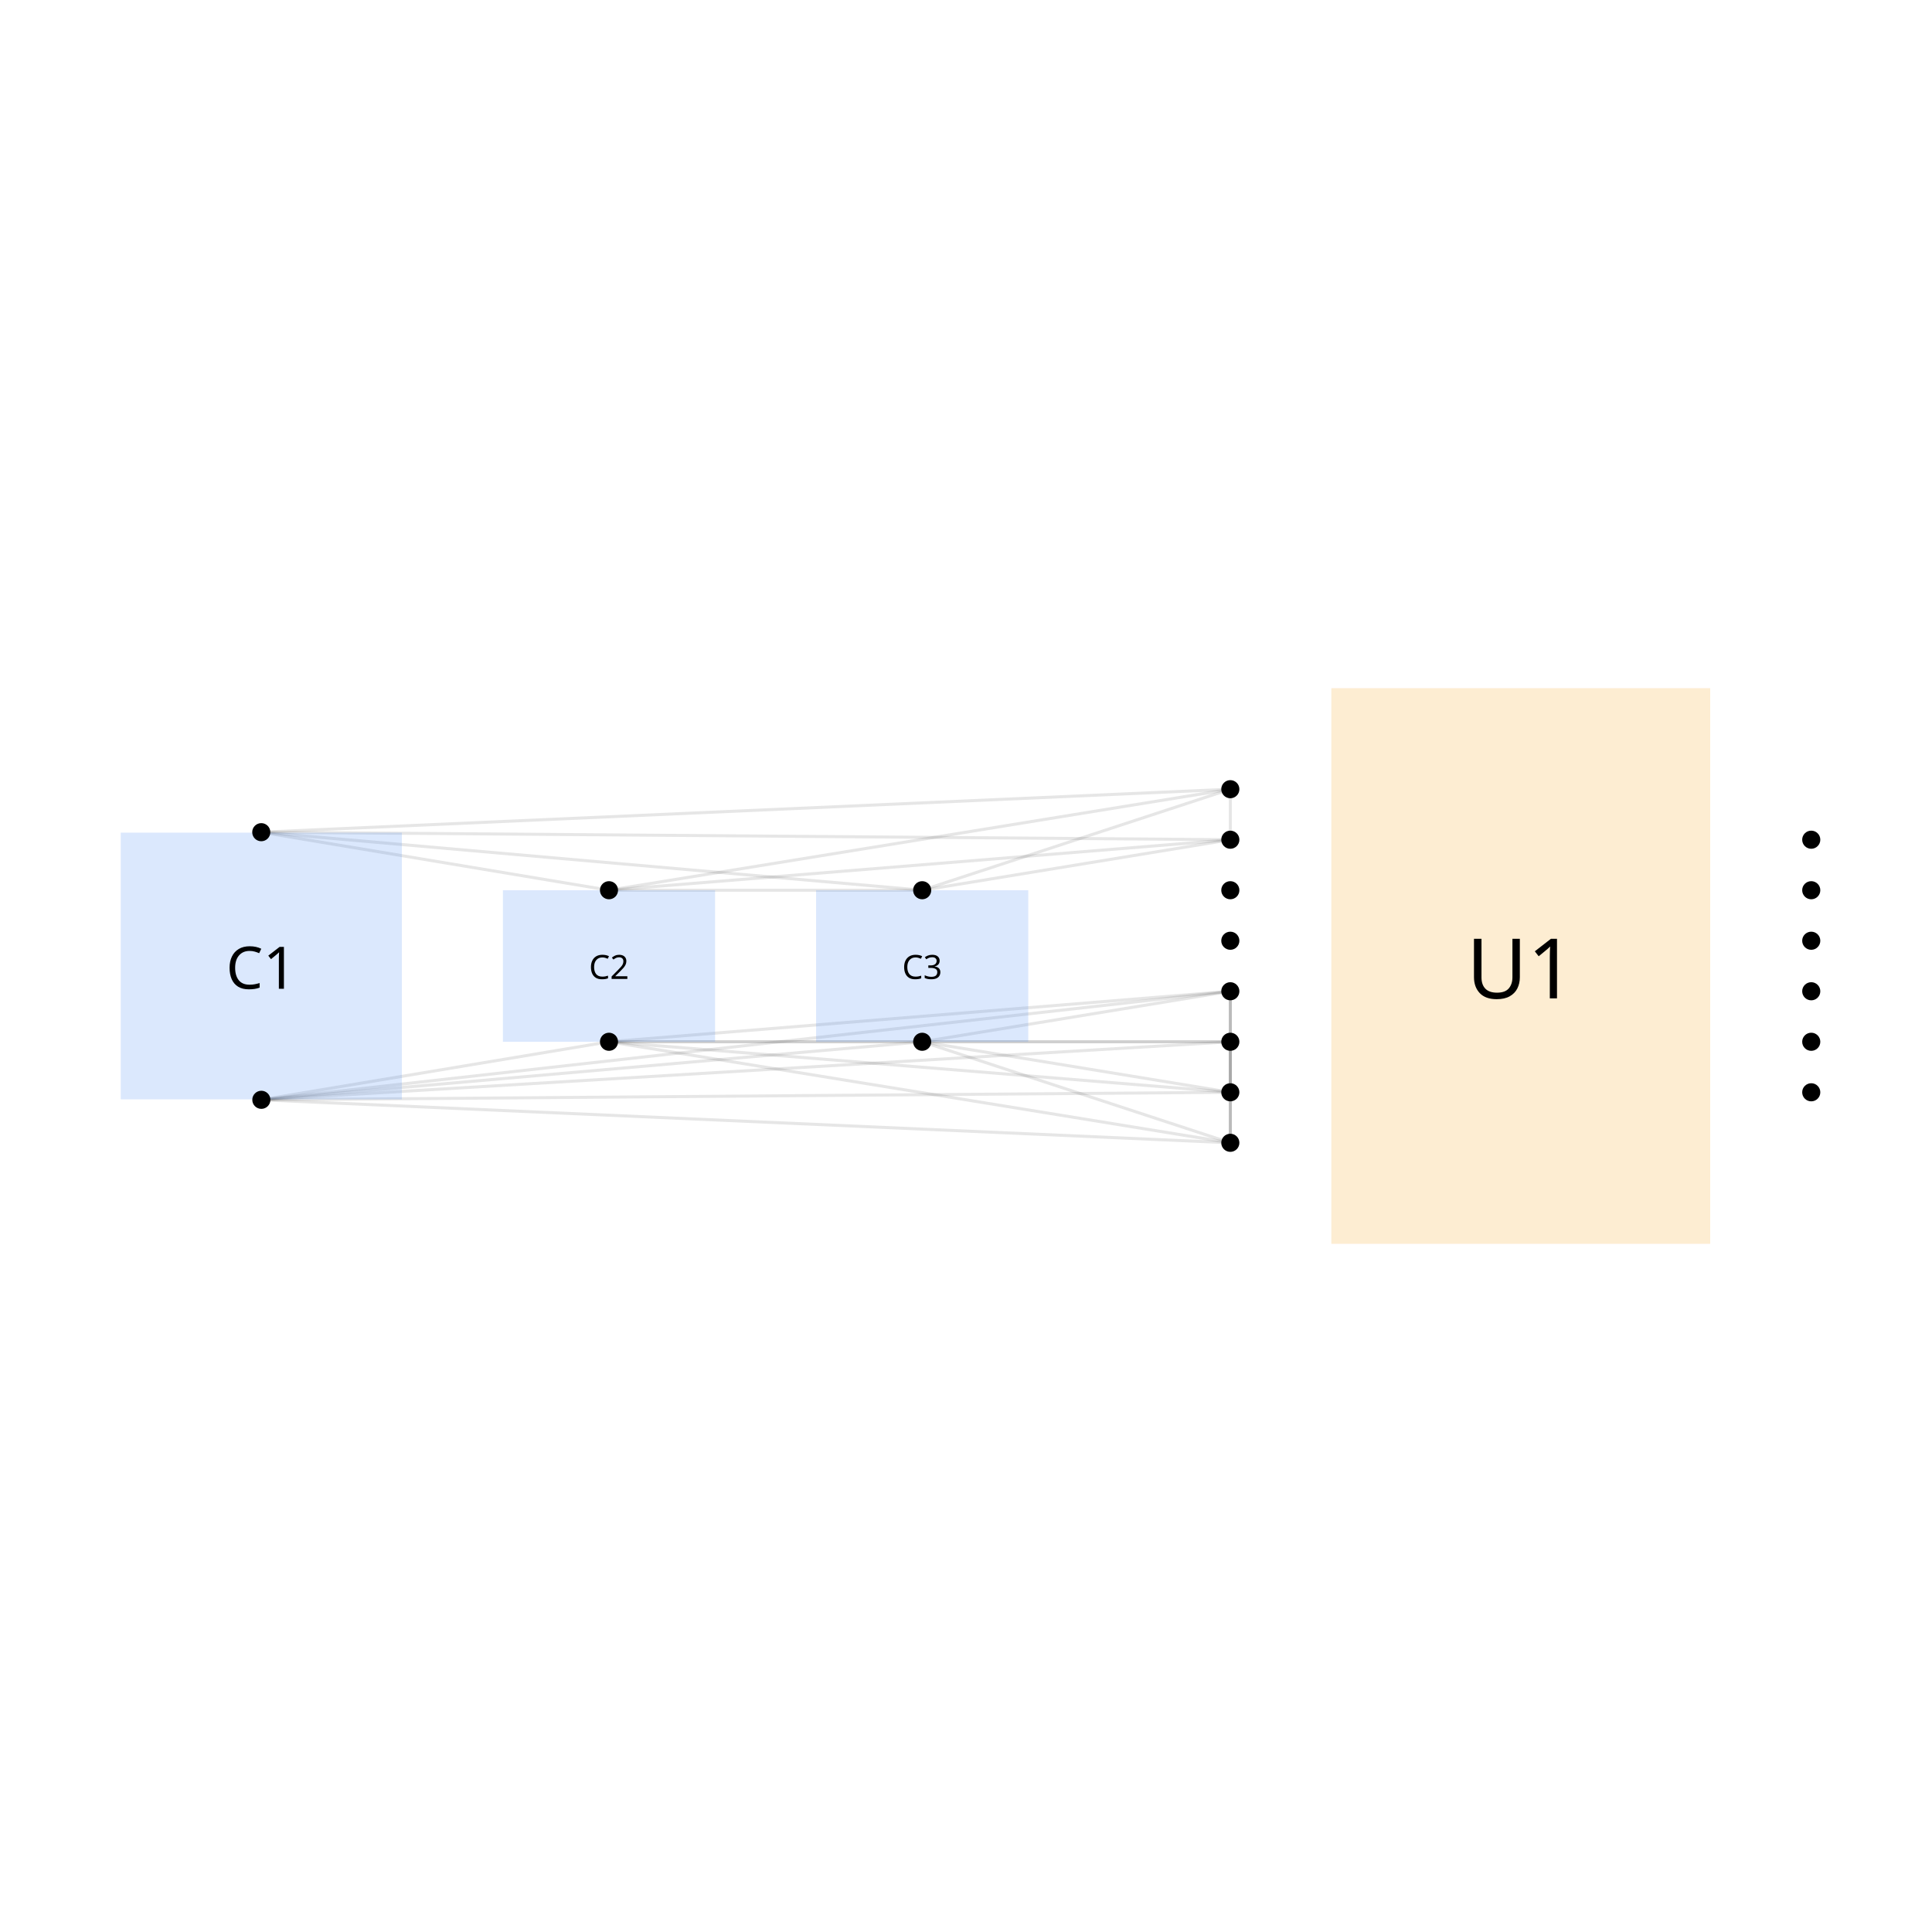
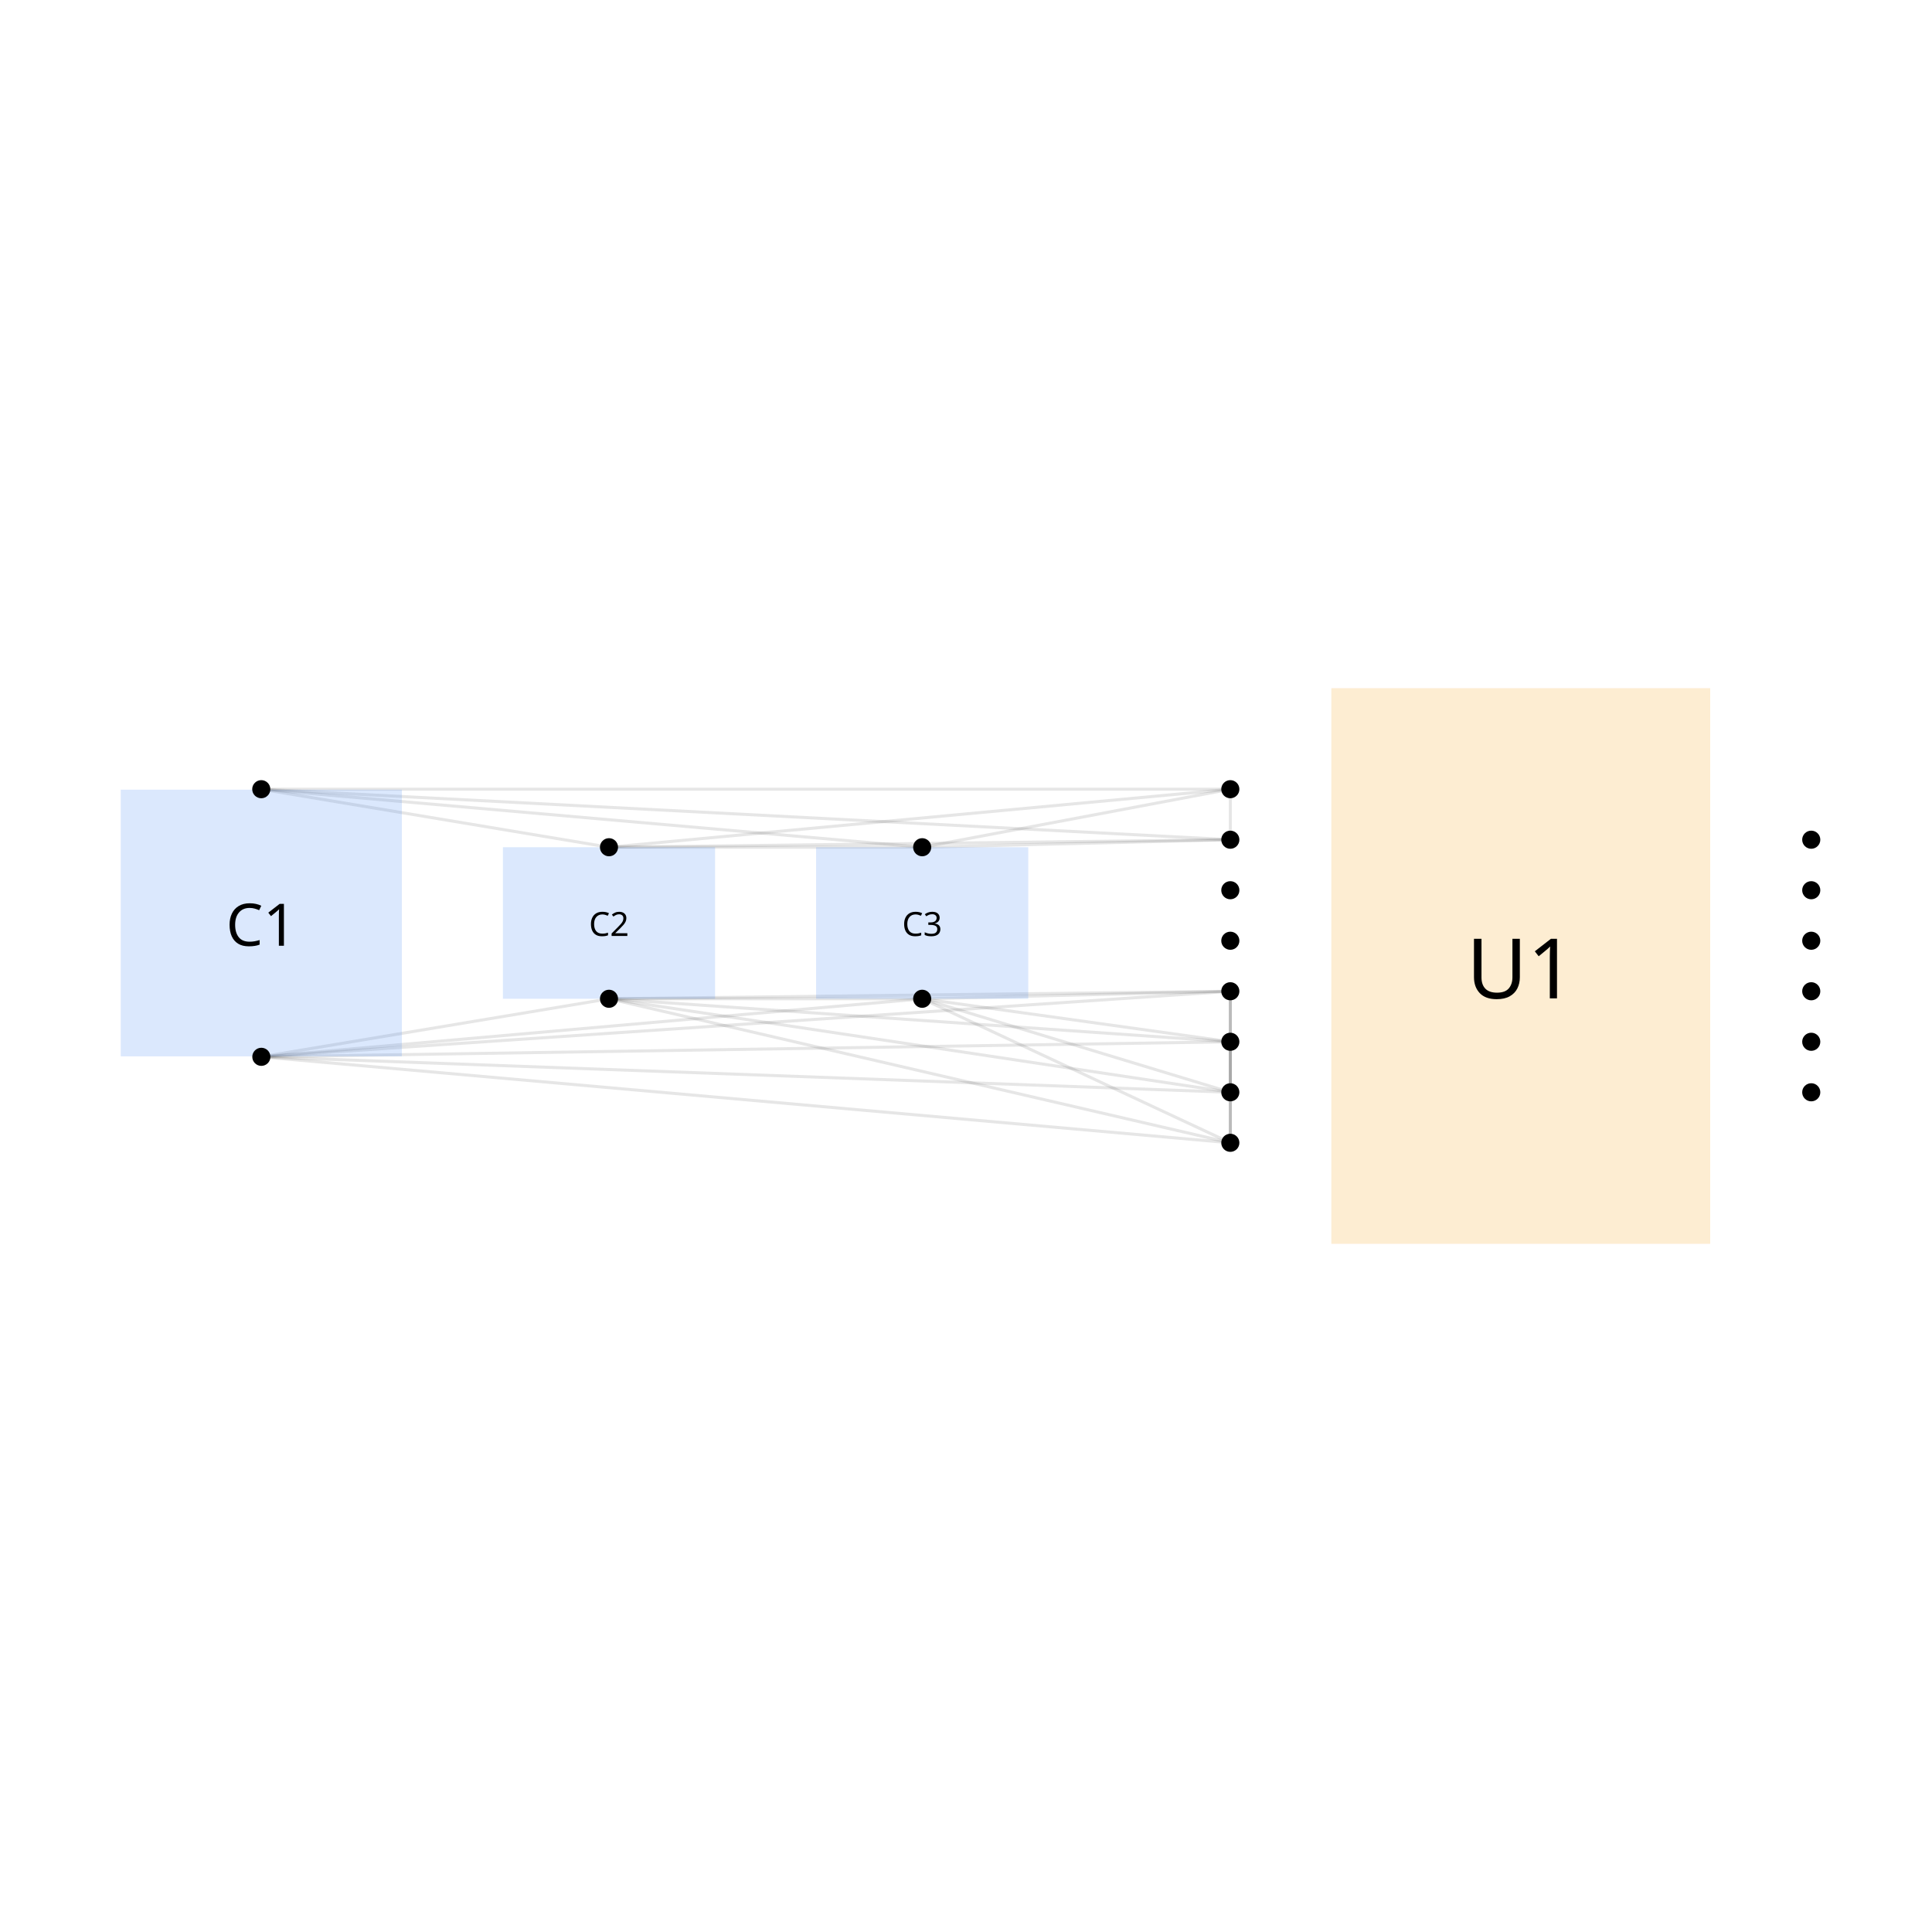
<svg xmlns="http://www.w3.org/2000/svg" width="640" height="640" viewBox="0 0 640 640">
  <rect width="100%" height="100%" fill="white" />
  <g>
    <polyline data-points="-1.15,0.7 -1.15,0.49999999999999994" data-type="line" data-label="" points="407.561,261.432 407.561,278.165" fill="none" stroke="rgba(0,0,0,0.1)" stroke-width="1px" />
  </g>
  <g>
-     <polyline data-points="-1.15,0.7 -4.986668599999997,0.5297833500000002" data-type="line" data-label="" points="407.561,261.432 86.551,275.674" fill="none" stroke="rgba(0,0,0,0.1)" stroke-width="1px" />
+     <polyline data-points="-1.15,0.7 -4.986668599999997,0.7" data-type="line" data-label="" points="407.561,261.432 86.551,261.432" fill="none" stroke="rgba(0,0,0,0.1)" stroke-width="1px" />
  </g>
  <g>
-     <polyline data-points="-1.15,0.7 -3.6099999999999994,0.29999999999999993" data-type="line" data-label="" points="407.561,261.432 201.736,294.899" fill="none" stroke="rgba(0,0,0,0.1)" stroke-width="1px" />
+     <polyline data-points="-1.15,0.7 -3.6099999999999994,0.4702166499999997" data-type="line" data-label="" points="407.561,261.432 201.736,280.657" fill="none" stroke="rgba(0,0,0,0.1)" stroke-width="1px" />
  </g>
  <g>
-     <polyline data-points="-1.15,0.7 -2.37,0.29999999999999993" data-type="line" data-label="" points="407.561,261.432 305.485,294.899" fill="none" stroke="rgba(0,0,0,0.1)" stroke-width="1px" />
+     <polyline data-points="-1.15,0.7 -2.37,0.4702166499999997" data-type="line" data-label="" points="407.561,261.432 305.485,280.657" fill="none" stroke="rgba(0,0,0,0.1)" stroke-width="1px" />
  </g>
  <g>
-     <polyline data-points="-1.15,0.49999999999999994 -4.986668599999997,0.5297833500000002" data-type="line" data-label="" points="407.561,278.165 86.551,275.674" fill="none" stroke="rgba(0,0,0,0.1)" stroke-width="1px" />
+     <polyline data-points="-1.15,0.49999999999999994 -4.986668599999997,0.7" data-type="line" data-label="" points="407.561,278.165 86.551,261.432" fill="none" stroke="rgba(0,0,0,0.1)" stroke-width="1px" />
  </g>
  <g>
-     <polyline data-points="-1.15,0.49999999999999994 -3.6099999999999994,0.29999999999999993" data-type="line" data-label="" points="407.561,278.165 201.736,294.899" fill="none" stroke="rgba(0,0,0,0.1)" stroke-width="1px" />
+     <polyline data-points="-1.15,0.49999999999999994 -3.6099999999999994,0.4702166499999997" data-type="line" data-label="" points="407.561,278.165 201.736,280.657" fill="none" stroke="rgba(0,0,0,0.1)" stroke-width="1px" />
  </g>
  <g>
-     <polyline data-points="-1.15,0.49999999999999994 -2.37,0.29999999999999993" data-type="line" data-label="" points="407.561,278.165 305.485,294.899" fill="none" stroke="rgba(0,0,0,0.1)" stroke-width="1px" />
+     <polyline data-points="-1.15,0.49999999999999994 -2.37,0.4702166499999997" data-type="line" data-label="" points="407.561,278.165 305.485,280.657" fill="none" stroke="rgba(0,0,0,0.1)" stroke-width="1px" />
  </g>
  <g>
-     <polyline data-points="-4.986668599999997,0.5297833500000002 -3.6099999999999994,0.29999999999999993" data-type="line" data-label="" points="86.551,275.674 201.736,294.899" fill="none" stroke="rgba(0,0,0,0.1)" stroke-width="1px" />
+     <polyline data-points="-4.986668599999997,0.7 -3.6099999999999994,0.4702166499999997" data-type="line" data-label="" points="86.551,261.432 201.736,280.657" fill="none" stroke="rgba(0,0,0,0.1)" stroke-width="1px" />
  </g>
  <g>
-     <polyline data-points="-4.986668599999997,0.5297833500000002 -2.37,0.29999999999999993" data-type="line" data-label="" points="86.551,275.674 305.485,294.899" fill="none" stroke="rgba(0,0,0,0.1)" stroke-width="1px" />
+     <polyline data-points="-4.986668599999997,0.7 -2.37,0.4702166499999997" data-type="line" data-label="" points="86.551,261.432 305.485,280.657" fill="none" stroke="rgba(0,0,0,0.1)" stroke-width="1px" />
  </g>
  <g>
-     <polyline data-points="-3.6099999999999994,0.29999999999999993 -2.37,0.29999999999999993" data-type="line" data-label="" points="201.736,294.899 305.485,294.899" fill="none" stroke="rgba(0,0,0,0.1)" stroke-width="1px" />
+     <polyline data-points="-3.6099999999999994,0.4702166499999997 -2.37,0.4702166499999997" data-type="line" data-label="" points="201.736,280.657 305.485,280.657" fill="none" stroke="rgba(0,0,0,0.1)" stroke-width="1px" />
  </g>
  <g>
    <polyline data-points="-1.15,-0.7 -1.15,-0.30000000000000004" data-type="line" data-label="" points="407.561,378.568 407.561,345.101" fill="none" stroke="rgba(0,0,0,0.1)" stroke-width="1px" />
  </g>
  <g>
    <polyline data-points="-1.15,-0.7 -1.15,-0.5" data-type="line" data-label="" points="407.561,378.568 407.561,361.835" fill="none" stroke="rgba(0,0,0,0.1)" stroke-width="1px" />
  </g>
  <g>
    <polyline data-points="-1.15,-0.7 -1.15,-0.10000000000000009" data-type="line" data-label="" points="407.561,378.568 407.561,328.367" fill="none" stroke="rgba(0,0,0,0.1)" stroke-width="1px" />
  </g>
  <g>
-     <polyline data-points="-1.15,-0.7 -4.986371599999999,-0.5297833500000002" data-type="line" data-label="" points="407.561,378.568 86.576,364.326" fill="none" stroke="rgba(0,0,0,0.1)" stroke-width="1px" />
+     <polyline data-points="-1.15,-0.7 -4.986371599999999,-0.35956670000000046" data-type="line" data-label="" points="407.561,378.568 86.576,350.085" fill="none" stroke="rgba(0,0,0,0.1)" stroke-width="1px" />
  </g>
  <g>
-     <polyline data-points="-1.15,-0.7 -3.6099999999999994,-0.30000000000000004" data-type="line" data-label="" points="407.561,378.568 201.736,345.101" fill="none" stroke="rgba(0,0,0,0.1)" stroke-width="1px" />
+     <polyline data-points="-1.15,-0.7 -3.6099999999999994,-0.12978335000000027" data-type="line" data-label="" points="407.561,378.568 201.736,330.859" fill="none" stroke="rgba(0,0,0,0.1)" stroke-width="1px" />
  </g>
  <g>
-     <polyline data-points="-1.15,-0.7 -2.37,-0.30000000000000004" data-type="line" data-label="" points="407.561,378.568 305.485,345.101" fill="none" stroke="rgba(0,0,0,0.1)" stroke-width="1px" />
+     <polyline data-points="-1.15,-0.7 -2.37,-0.12978335000000027" data-type="line" data-label="" points="407.561,378.568 305.485,330.859" fill="none" stroke="rgba(0,0,0,0.1)" stroke-width="1px" />
  </g>
  <g>
    <polyline data-points="-1.15,-0.30000000000000004 -1.15,-0.5" data-type="line" data-label="" points="407.561,345.101 407.561,361.835" fill="none" stroke="rgba(0,0,0,0.1)" stroke-width="1px" />
  </g>
  <g>
    <polyline data-points="-1.15,-0.30000000000000004 -1.15,-0.10000000000000009" data-type="line" data-label="" points="407.561,345.101 407.561,328.367" fill="none" stroke="rgba(0,0,0,0.1)" stroke-width="1px" />
  </g>
  <g>
-     <polyline data-points="-1.15,-0.30000000000000004 -4.986371599999999,-0.5297833500000002" data-type="line" data-label="" points="407.561,345.101 86.576,364.326" fill="none" stroke="rgba(0,0,0,0.1)" stroke-width="1px" />
+     <polyline data-points="-1.15,-0.30000000000000004 -4.986371599999999,-0.35956670000000046" data-type="line" data-label="" points="407.561,345.101 86.576,350.085" fill="none" stroke="rgba(0,0,0,0.1)" stroke-width="1px" />
  </g>
  <g>
-     <polyline data-points="-1.15,-0.30000000000000004 -3.6099999999999994,-0.30000000000000004" data-type="line" data-label="" points="407.561,345.101 201.736,345.101" fill="none" stroke="rgba(0,0,0,0.1)" stroke-width="1px" />
+     <polyline data-points="-1.15,-0.30000000000000004 -3.6099999999999994,-0.12978335000000027" data-type="line" data-label="" points="407.561,345.101 201.736,330.859" fill="none" stroke="rgba(0,0,0,0.1)" stroke-width="1px" />
  </g>
  <g>
-     <polyline data-points="-1.15,-0.30000000000000004 -2.37,-0.30000000000000004" data-type="line" data-label="" points="407.561,345.101 305.485,345.101" fill="none" stroke="rgba(0,0,0,0.1)" stroke-width="1px" />
+     <polyline data-points="-1.15,-0.30000000000000004 -2.37,-0.12978335000000027" data-type="line" data-label="" points="407.561,345.101 305.485,330.859" fill="none" stroke="rgba(0,0,0,0.1)" stroke-width="1px" />
  </g>
  <g>
    <polyline data-points="-1.15,-0.5 -1.15,-0.10000000000000009" data-type="line" data-label="" points="407.561,361.835 407.561,328.367" fill="none" stroke="rgba(0,0,0,0.1)" stroke-width="1px" />
  </g>
  <g>
-     <polyline data-points="-1.15,-0.5 -4.986371599999999,-0.5297833500000002" data-type="line" data-label="" points="407.561,361.835 86.576,364.326" fill="none" stroke="rgba(0,0,0,0.1)" stroke-width="1px" />
+     <polyline data-points="-1.15,-0.5 -4.986371599999999,-0.35956670000000046" data-type="line" data-label="" points="407.561,361.835 86.576,350.085" fill="none" stroke="rgba(0,0,0,0.1)" stroke-width="1px" />
  </g>
  <g>
-     <polyline data-points="-1.15,-0.5 -3.6099999999999994,-0.30000000000000004" data-type="line" data-label="" points="407.561,361.835 201.736,345.101" fill="none" stroke="rgba(0,0,0,0.1)" stroke-width="1px" />
+     <polyline data-points="-1.15,-0.5 -3.6099999999999994,-0.12978335000000027" data-type="line" data-label="" points="407.561,361.835 201.736,330.859" fill="none" stroke="rgba(0,0,0,0.1)" stroke-width="1px" />
  </g>
  <g>
-     <polyline data-points="-1.15,-0.5 -2.37,-0.30000000000000004" data-type="line" data-label="" points="407.561,361.835 305.485,345.101" fill="none" stroke="rgba(0,0,0,0.1)" stroke-width="1px" />
+     <polyline data-points="-1.15,-0.5 -2.37,-0.12978335000000027" data-type="line" data-label="" points="407.561,361.835 305.485,330.859" fill="none" stroke="rgba(0,0,0,0.1)" stroke-width="1px" />
  </g>
  <g>
-     <polyline data-points="-1.15,-0.10000000000000009 -4.986371599999999,-0.5297833500000002" data-type="line" data-label="" points="407.561,328.367 86.576,364.326" fill="none" stroke="rgba(0,0,0,0.1)" stroke-width="1px" />
+     <polyline data-points="-1.15,-0.10000000000000009 -4.986371599999999,-0.35956670000000046" data-type="line" data-label="" points="407.561,328.367 86.576,350.085" fill="none" stroke="rgba(0,0,0,0.1)" stroke-width="1px" />
  </g>
  <g>
-     <polyline data-points="-1.15,-0.10000000000000009 -3.6099999999999994,-0.30000000000000004" data-type="line" data-label="" points="407.561,328.367 201.736,345.101" fill="none" stroke="rgba(0,0,0,0.1)" stroke-width="1px" />
+     <polyline data-points="-1.15,-0.10000000000000009 -3.6099999999999994,-0.12978335000000027" data-type="line" data-label="" points="407.561,328.367 201.736,330.859" fill="none" stroke="rgba(0,0,0,0.1)" stroke-width="1px" />
  </g>
  <g>
-     <polyline data-points="-1.15,-0.10000000000000009 -2.37,-0.30000000000000004" data-type="line" data-label="" points="407.561,328.367 305.485,345.101" fill="none" stroke="rgba(0,0,0,0.1)" stroke-width="1px" />
+     <polyline data-points="-1.15,-0.10000000000000009 -2.37,-0.12978335000000027" data-type="line" data-label="" points="407.561,328.367 305.485,330.859" fill="none" stroke="rgba(0,0,0,0.1)" stroke-width="1px" />
  </g>
  <g>
-     <polyline data-points="-4.986371599999999,-0.5297833500000002 -3.6099999999999994,-0.30000000000000004" data-type="line" data-label="" points="86.576,364.326 201.736,345.101" fill="none" stroke="rgba(0,0,0,0.1)" stroke-width="1px" />
+     <polyline data-points="-4.986371599999999,-0.35956670000000046 -3.6099999999999994,-0.12978335000000027" data-type="line" data-label="" points="86.576,350.085 201.736,330.859" fill="none" stroke="rgba(0,0,0,0.1)" stroke-width="1px" />
  </g>
  <g>
-     <polyline data-points="-4.986371599999999,-0.5297833500000002 -2.37,-0.30000000000000004" data-type="line" data-label="" points="86.576,364.326 305.485,345.101" fill="none" stroke="rgba(0,0,0,0.1)" stroke-width="1px" />
+     <polyline data-points="-4.986371599999999,-0.35956670000000046 -2.37,-0.12978335000000027" data-type="line" data-label="" points="86.576,350.085 305.485,330.859" fill="none" stroke="rgba(0,0,0,0.1)" stroke-width="1px" />
  </g>
  <g>
-     <polyline data-points="-3.6099999999999994,-0.30000000000000004 -2.37,-0.30000000000000004" data-type="line" data-label="" points="201.736,345.101 305.485,345.101" fill="none" stroke="rgba(0,0,0,0.1)" stroke-width="1px" />
+     <polyline data-points="-3.6099999999999994,-0.12978335000000027 -2.37,-0.12978335000000027" data-type="line" data-label="" points="201.736,330.859 305.485,330.859" fill="none" stroke="rgba(0,0,0,0.1)" stroke-width="1px" />
  </g>
  <g>
    <rect data-type="rect" data-label="U1" data-x="0" data-y="0" x="441.029" y="227.964" width="125.504" height="184.072" fill="rgba(245, 158, 11, 0.18)" stroke="none" stroke-width="0.012" />
  </g>
  <g>
-     <rect data-type="rect" data-label="C1" data-x="-4.986520099999998" data-y="-2.7755575615628914e-17" x="40" y="275.83" width="93.127" height="88.339" fill="rgba(59, 130, 246, 0.18)" stroke="none" stroke-width="0.012" />
+     <rect data-type="rect" data-label="C1" data-x="-4.986520099999998" data-y="0.17021664999999972" x="40" y="261.588" width="93.127" height="88.339" fill="rgba(59, 130, 246, 0.18)" stroke="none" stroke-width="0.012" />
  </g>
  <g>
-     <rect data-type="rect" data-label="C2" data-x="-3.6099999999999994" data-y="-2.7755575615628914e-17" x="166.595" y="294.899" width="70.282" height="50.201" fill="rgba(59, 130, 246, 0.18)" stroke="none" stroke-width="0.012" />
+     <rect data-type="rect" data-label="C2" data-x="-3.6099999999999994" data-y="0.17021664999999972" x="166.595" y="280.657" width="70.282" height="50.201" fill="rgba(59, 130, 246, 0.18)" stroke="none" stroke-width="0.012" />
  </g>
  <g>
-     <rect data-type="rect" data-label="C3" data-x="-2.37" data-y="-2.7755575615628914e-17" x="270.344" y="294.899" width="70.282" height="50.201" fill="rgba(59, 130, 246, 0.18)" stroke="none" stroke-width="0.012" />
+     <rect data-type="rect" data-label="C3" data-x="-2.37" data-y="0.17021664999999972" x="270.344" y="280.657" width="70.282" height="50.201" fill="rgba(59, 130, 246, 0.18)" stroke="none" stroke-width="0.012" />
  </g>
  <text data-type="text" data-label="U1" data-x="0" data-y="0" x="503.781" y="320" fill="black" font-size="27.611" font-family="sans-serif" text-anchor="middle" dominant-baseline="central">U1</text>
-   <text data-type="text" data-label="C1" data-x="-4.986520099999998" data-y="-2.7755575615628914e-17" x="86.563" y="320" fill="black" font-size="19.435" font-family="sans-serif" text-anchor="middle" dominant-baseline="central">C1</text>
-   <text data-type="text" data-label="C2" data-x="-3.6099999999999994" data-y="-2.7755575615628914e-17" x="201.736" y="320" fill="black" font-size="11.044" font-family="sans-serif" text-anchor="middle" dominant-baseline="central">C2</text>
-   <text data-type="text" data-label="C3" data-x="-2.37" data-y="-2.7755575615628914e-17" x="305.485" y="320" fill="black" font-size="11.044" font-family="sans-serif" text-anchor="middle" dominant-baseline="central">C3</text>
+   <text data-type="text" data-label="C1" data-x="-4.986520099999998" data-y="0.17021664999999972" x="86.563" y="305.758" fill="black" font-size="19.435" font-family="sans-serif" text-anchor="middle" dominant-baseline="central">C1</text>
+   <text data-type="text" data-label="C2" data-x="-3.6099999999999994" data-y="0.17021664999999972" x="201.736" y="305.758" fill="black" font-size="11.044" font-family="sans-serif" text-anchor="middle" dominant-baseline="central">C2</text>
+   <text data-type="text" data-label="C3" data-x="-2.37" data-y="0.17021664999999972" x="305.485" y="305.758" fill="black" font-size="11.044" font-family="sans-serif" text-anchor="middle" dominant-baseline="central">C3</text>
  <g>
    <circle data-type="point" data-label="U1.1 (unnamedsubcircuitsubcircuit_source_group_0_connectivity_net0)" data-x="-1.15" data-y="0.7" cx="407.561" cy="261.432" r="3" fill="black" />
  </g>
  <g>
    <circle data-type="point" data-label="U1.2 (unnamedsubcircuitsubcircuit_source_group_0_connectivity_net1)" data-x="-1.15" data-y="-0.7" cx="407.561" cy="378.568" r="3" fill="black" />
  </g>
  <g>
    <circle data-type="point" data-label="U1.3" data-x="-1.15" data-y="0.29999999999999993" cx="407.561" cy="294.899" r="3" fill="black" />
  </g>
  <g>
    <circle data-type="point" data-label="U1.4 (unnamedsubcircuitsubcircuit_source_group_0_connectivity_net1)" data-x="-1.15" data-y="-0.30000000000000004" cx="407.561" cy="345.101" r="3" fill="black" />
  </g>
  <g>
    <circle data-type="point" data-label="U1.5 (unnamedsubcircuitsubcircuit_source_group_0_connectivity_net1)" data-x="-1.15" data-y="-0.5" cx="407.561" cy="361.835" r="3" fill="black" />
  </g>
  <g>
    <circle data-type="point" data-label="U1.6 (unnamedsubcircuitsubcircuit_source_group_0_connectivity_net0)" data-x="-1.15" data-y="0.49999999999999994" cx="407.561" cy="278.165" r="3" fill="black" />
  </g>
  <g>
    <circle data-type="point" data-label="U1.7 (unnamedsubcircuitsubcircuit_source_group_0_connectivity_net2)" data-x="1.15" data-y="0.5" cx="600" cy="278.165" r="3" fill="black" />
  </g>
  <g>
    <circle data-type="point" data-label="U1.8 (unnamedsubcircuitsubcircuit_source_group_0_connectivity_net6)" data-x="1.15" data-y="-0.3" cx="600" cy="345.101" r="3" fill="black" />
  </g>
  <g>
    <circle data-type="point" data-label="U1.9 (unnamedsubcircuitsubcircuit_source_group_0_connectivity_net7)" data-x="1.15" data-y="-0.5" cx="600" cy="361.835" r="3" fill="black" />
  </g>
  <g>
    <circle data-type="point" data-label="U1.10 (unnamedsubcircuitsubcircuit_source_group_0_connectivity_net1)" data-x="-1.15" data-y="-0.10000000000000009" cx="407.561" cy="328.367" r="3" fill="black" />
  </g>
  <g>
    <circle data-type="point" data-label="U1.11" data-x="-1.15" data-y="0.09999999999999987" cx="407.561" cy="311.633" r="3" fill="black" />
  </g>
  <g>
    <circle data-type="point" data-label="U1.12 (unnamedsubcircuitsubcircuit_source_group_0_connectivity_net3)" data-x="1.15" data-y="0.30000000000000004" cx="600" cy="294.899" r="3" fill="black" />
  </g>
  <g>
    <circle data-type="point" data-label="U1.13 (unnamedsubcircuitsubcircuit_source_group_0_connectivity_net4)" data-x="1.15" data-y="0.10000000000000009" cx="600" cy="311.633" r="3" fill="black" />
  </g>
  <g>
    <circle data-type="point" data-label="U1.14 (unnamedsubcircuitsubcircuit_source_group_0_connectivity_net5)" data-x="1.15" data-y="-0.09999999999999998" cx="600" cy="328.367" r="3" fill="black" />
  </g>
  <g>
-     <circle data-type="point" data-label="C1.2 (unnamedsubcircuitsubcircuit_source_group_0_connectivity_net1)" data-x="-4.986371599999999" data-y="-0.5297833500000002" cx="86.576" cy="364.326" r="3" fill="black" />
+     <circle data-type="point" data-label="C1.2 (unnamedsubcircuitsubcircuit_source_group_0_connectivity_net1)" data-x="-4.986371599999999" data-y="-0.35956670000000046" cx="86.576" cy="350.085" r="3" fill="black" />
  </g>
  <g>
-     <circle data-type="point" data-label="C1.1 (unnamedsubcircuitsubcircuit_source_group_0_connectivity_net0)" data-x="-4.986668599999997" data-y="0.5297833500000002" cx="86.551" cy="275.674" r="3" fill="black" />
+     <circle data-type="point" data-label="C1.1 (unnamedsubcircuitsubcircuit_source_group_0_connectivity_net0)" data-x="-4.986668599999997" data-y="0.7" cx="86.551" cy="261.432" r="3" fill="black" />
  </g>
  <g>
-     <circle data-type="point" data-label="C2.1 (unnamedsubcircuitsubcircuit_source_group_0_connectivity_net0)" data-x="-3.6099999999999994" data-y="0.29999999999999993" cx="201.736" cy="294.899" r="3" fill="black" />
+     <circle data-type="point" data-label="C2.1 (unnamedsubcircuitsubcircuit_source_group_0_connectivity_net0)" data-x="-3.6099999999999994" data-y="0.4702166499999997" cx="201.736" cy="280.657" r="3" fill="black" />
  </g>
  <g>
-     <circle data-type="point" data-label="C2.2 (unnamedsubcircuitsubcircuit_source_group_0_connectivity_net1)" data-x="-3.6099999999999994" data-y="-0.30000000000000004" cx="201.736" cy="345.101" r="3" fill="black" />
+     <circle data-type="point" data-label="C2.2 (unnamedsubcircuitsubcircuit_source_group_0_connectivity_net1)" data-x="-3.6099999999999994" data-y="-0.12978335000000027" cx="201.736" cy="330.859" r="3" fill="black" />
  </g>
  <g>
-     <circle data-type="point" data-label="C3.1 (unnamedsubcircuitsubcircuit_source_group_0_connectivity_net0)" data-x="-2.37" data-y="0.29999999999999993" cx="305.485" cy="294.899" r="3" fill="black" />
+     <circle data-type="point" data-label="C3.1 (unnamedsubcircuitsubcircuit_source_group_0_connectivity_net0)" data-x="-2.37" data-y="0.4702166499999997" cx="305.485" cy="280.657" r="3" fill="black" />
  </g>
  <g>
-     <circle data-type="point" data-label="C3.2 (unnamedsubcircuitsubcircuit_source_group_0_connectivity_net1)" data-x="-2.37" data-y="-0.30000000000000004" cx="305.485" cy="345.101" r="3" fill="black" />
+     <circle data-type="point" data-label="C3.2 (unnamedsubcircuitsubcircuit_source_group_0_connectivity_net1)" data-x="-2.37" data-y="-0.12978335000000027" cx="305.485" cy="330.859" r="3" fill="black" />
  </g>
  <g id="crosshair" style="display: none">
    <line id="crosshair-h" y1="0" y2="640" stroke="#666" stroke-width="0.5" />
    <line id="crosshair-v" x1="0" x2="640" stroke="#666" stroke-width="0.5" />
    <text id="coordinates" font-family="monospace" font-size="12" fill="#666" />
  </g>
</svg>
